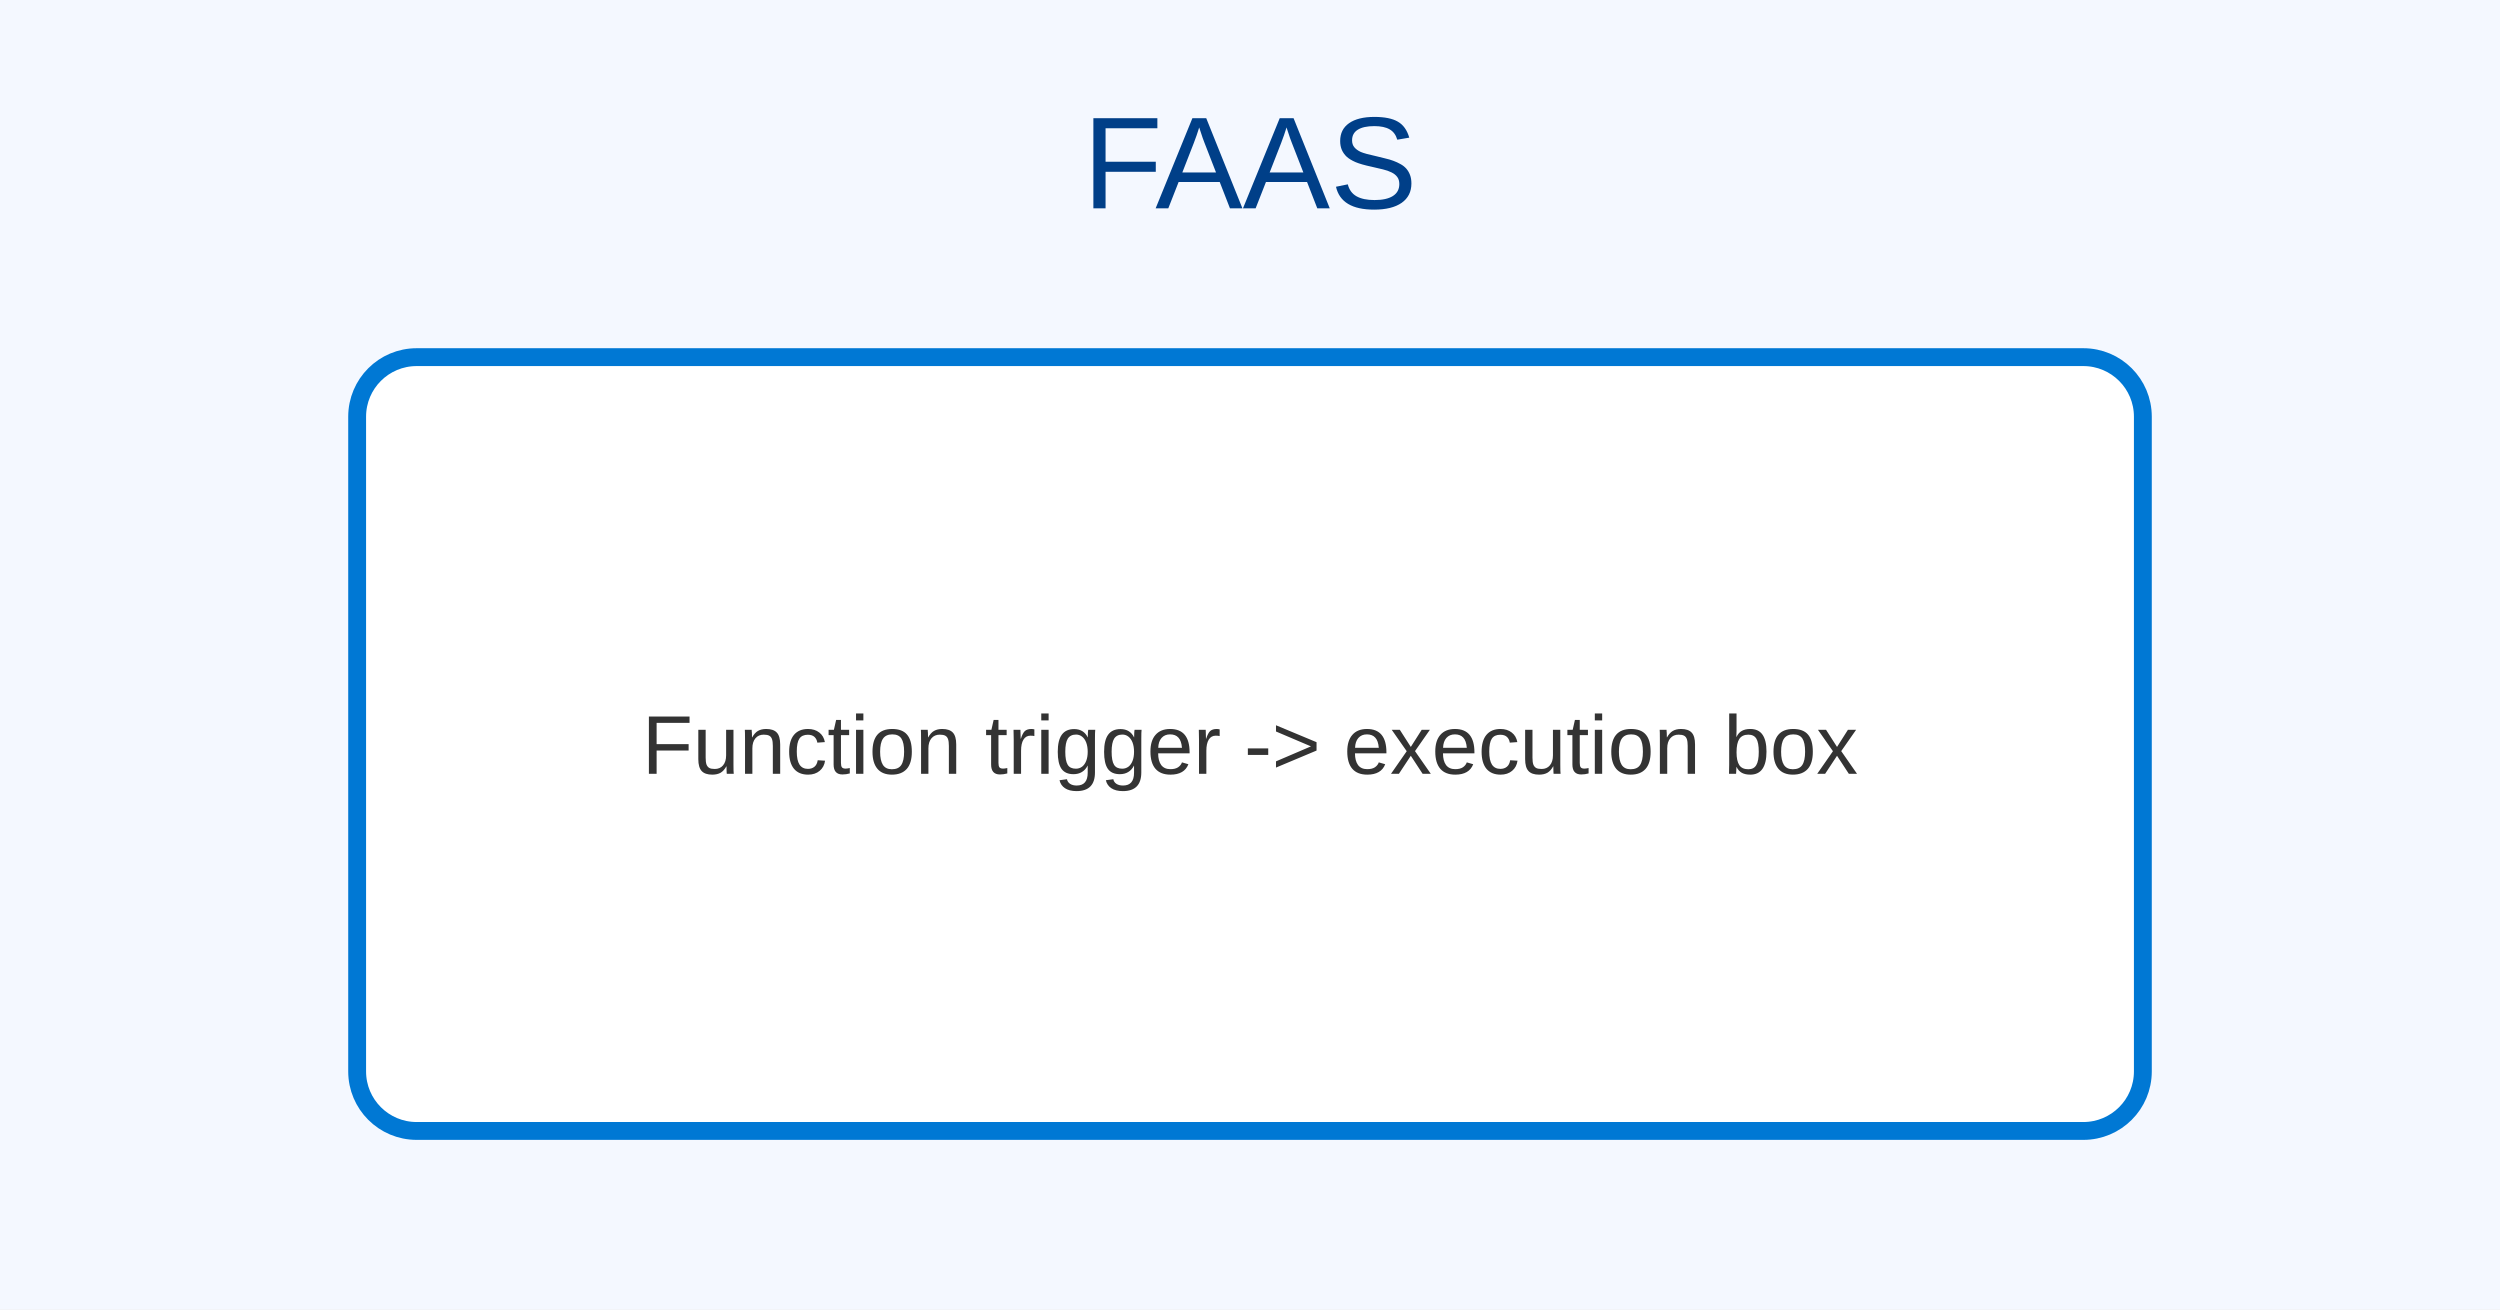
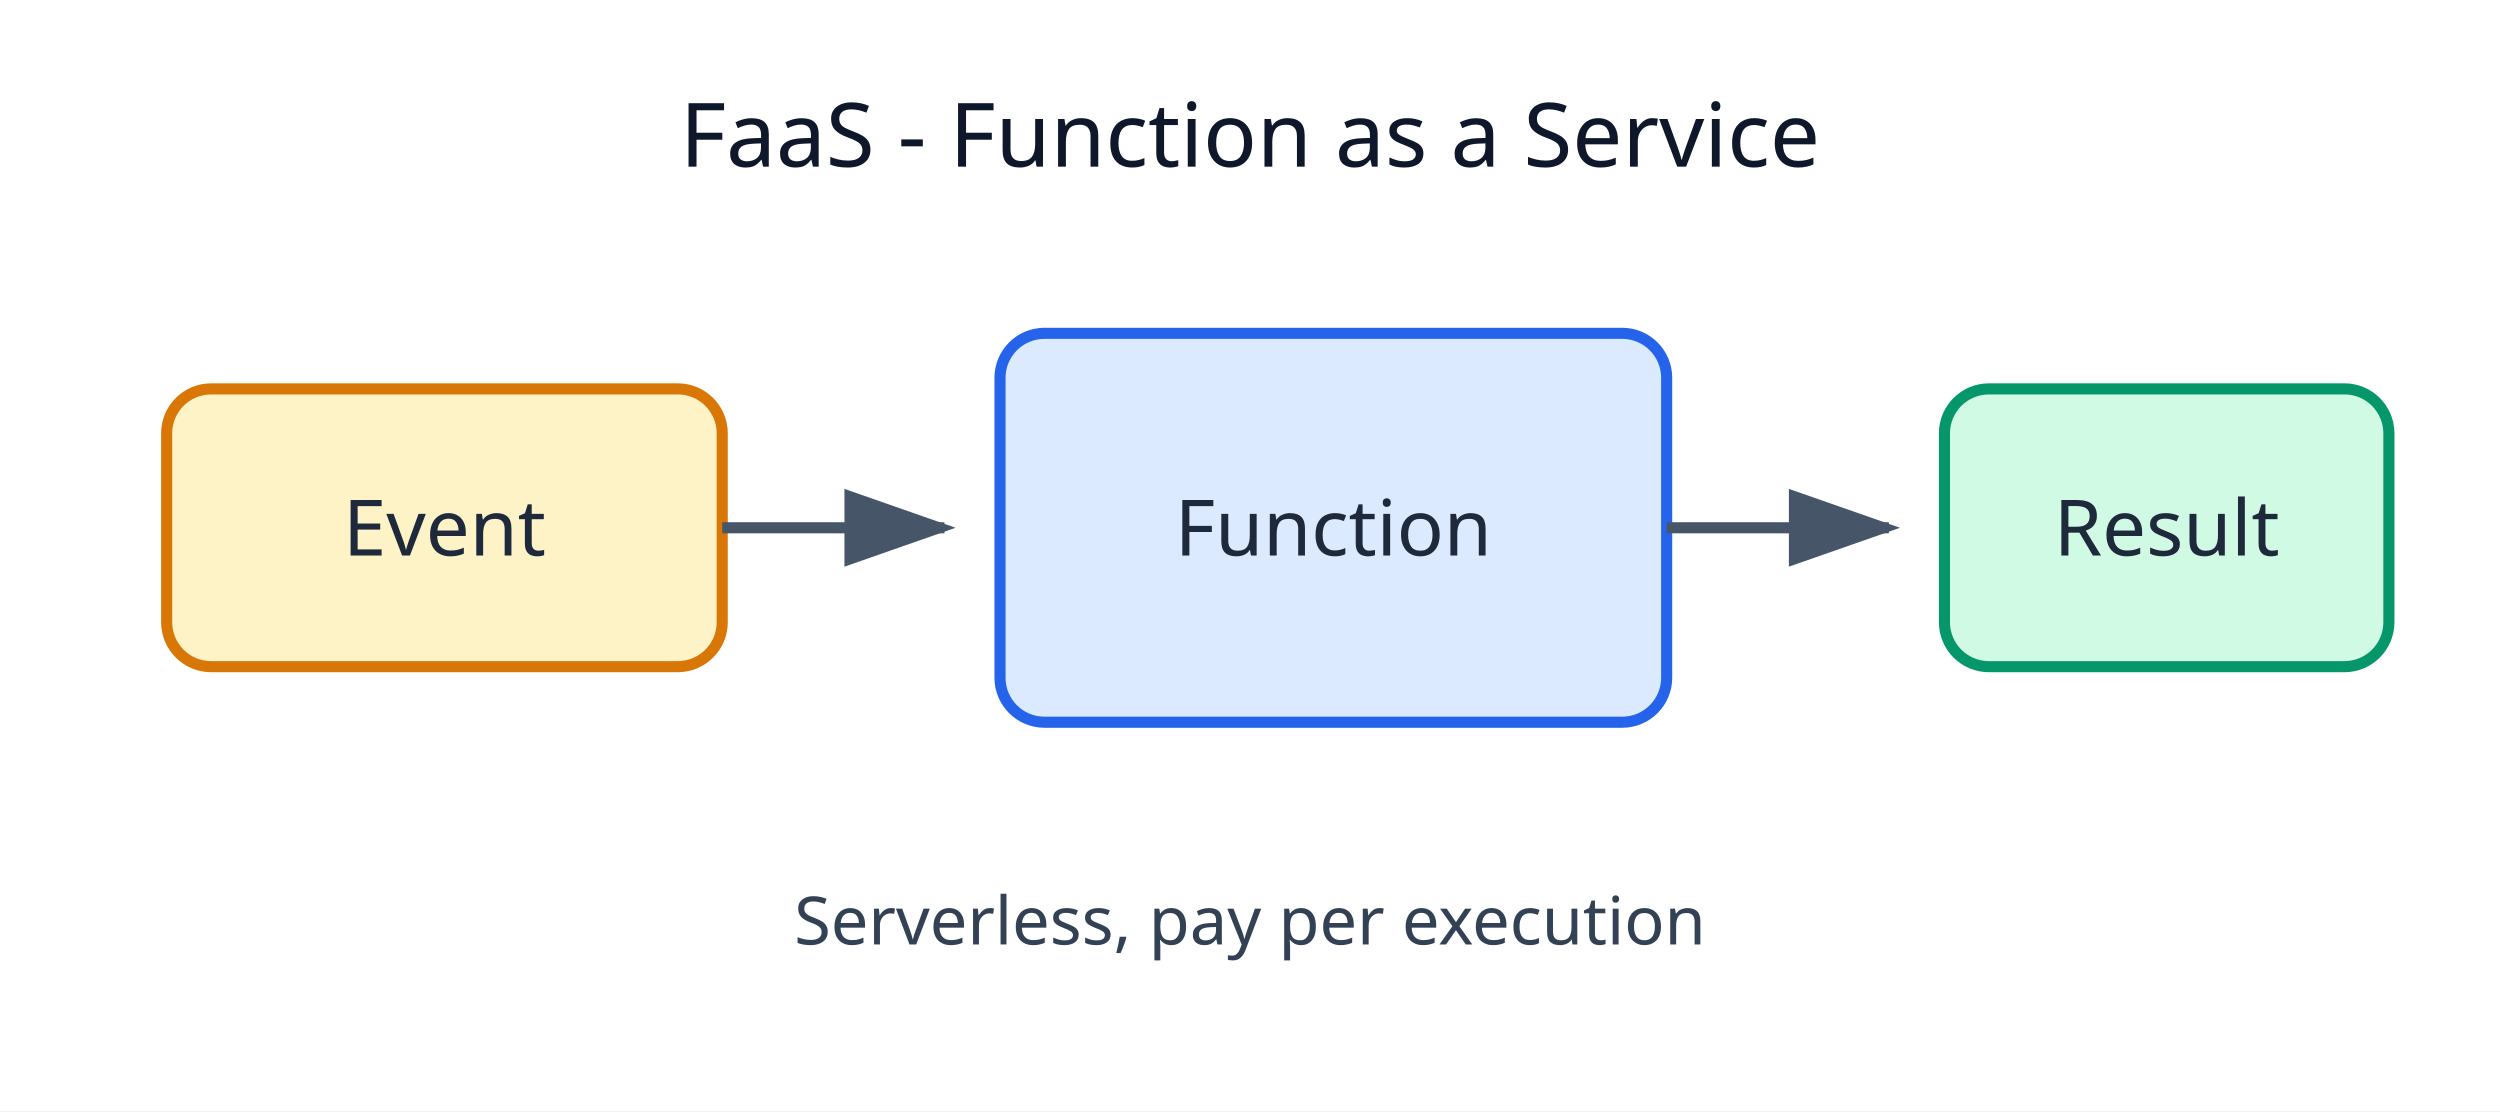
- <svg xmlns="http://www.w3.org/2000/svg" width="420" height="220">
-   <rect width="420" height="220" fill="#f4f8ff" />
-   <text x="210" y="35" font-size="22" font-family="Arial" fill="#003f88" text-anchor="middle">FAAS</text>
-   <rect x="60" y="60" width="300" height="130" fill="#ffffff" stroke="#0078d4" stroke-width="3" rx="10" />
-   <text x="210" y="130" font-size="14" font-family="Arial" fill="#333" text-anchor="middle">Function trigger -&gt; execution box</text>
+ <svg xmlns="http://www.w3.org/2000/svg" viewBox="0 0 450 200" width="450" height="200">
+   <defs>
+     <marker id="arrow" markerWidth="10" markerHeight="7" refX="9" refY="3.5" orient="auto">
+       <polygon points="0 0, 10 3.5, 0 7" fill="#475569" />
+     </marker>
+     <marker id="arrowBlue" markerWidth="10" markerHeight="7" refX="9" refY="3.5" orient="auto">
+       <polygon points="0 0, 10 3.5, 0 7" fill="#2563EB" />
+     </marker>
+   </defs>
+   <rect width="450" height="200" fill="#FFFFFF" />
+   <text x="225" y="30" text-anchor="middle" font-family="Segoe UI" font-size="16" fill="#0F172A">FaaS - Function as a Service</text>
+   <rect x="30" y="70" width="100" height="50" rx="8" fill="#FEF3C7" stroke="#D97706" stroke-width="2" />
+   <text x="80" y="100" text-anchor="middle" font-family="Segoe UI" font-size="14" fill="#1E293B">Event</text>
+   <line x1="130" y1="95" x2="170" y2="95" stroke="#475569" stroke-width="2" marker-end="url(#arrow)" />
+   <rect x="180" y="60" width="120" height="70" rx="8" fill="#DBEAFE" stroke="#2563EB" stroke-width="2" />
+   <text x="240" y="100" text-anchor="middle" font-family="Segoe UI" font-size="14" fill="#1E293B">Function</text>
+   <line x1="300" y1="95" x2="340" y2="95" stroke="#475569" stroke-width="2" marker-end="url(#arrow)" />
+   <rect x="350" y="70" width="80" height="50" rx="8" fill="#D1FAE5" stroke="#059669" stroke-width="2" />
+   <text x="390" y="100" text-anchor="middle" font-family="Segoe UI" font-size="14" fill="#1E293B">Result</text>
+   <text x="225" y="170" text-anchor="middle" font-family="Segoe UI" font-size="12" fill="#334155">Serverless, pay per execution</text>
</svg>
